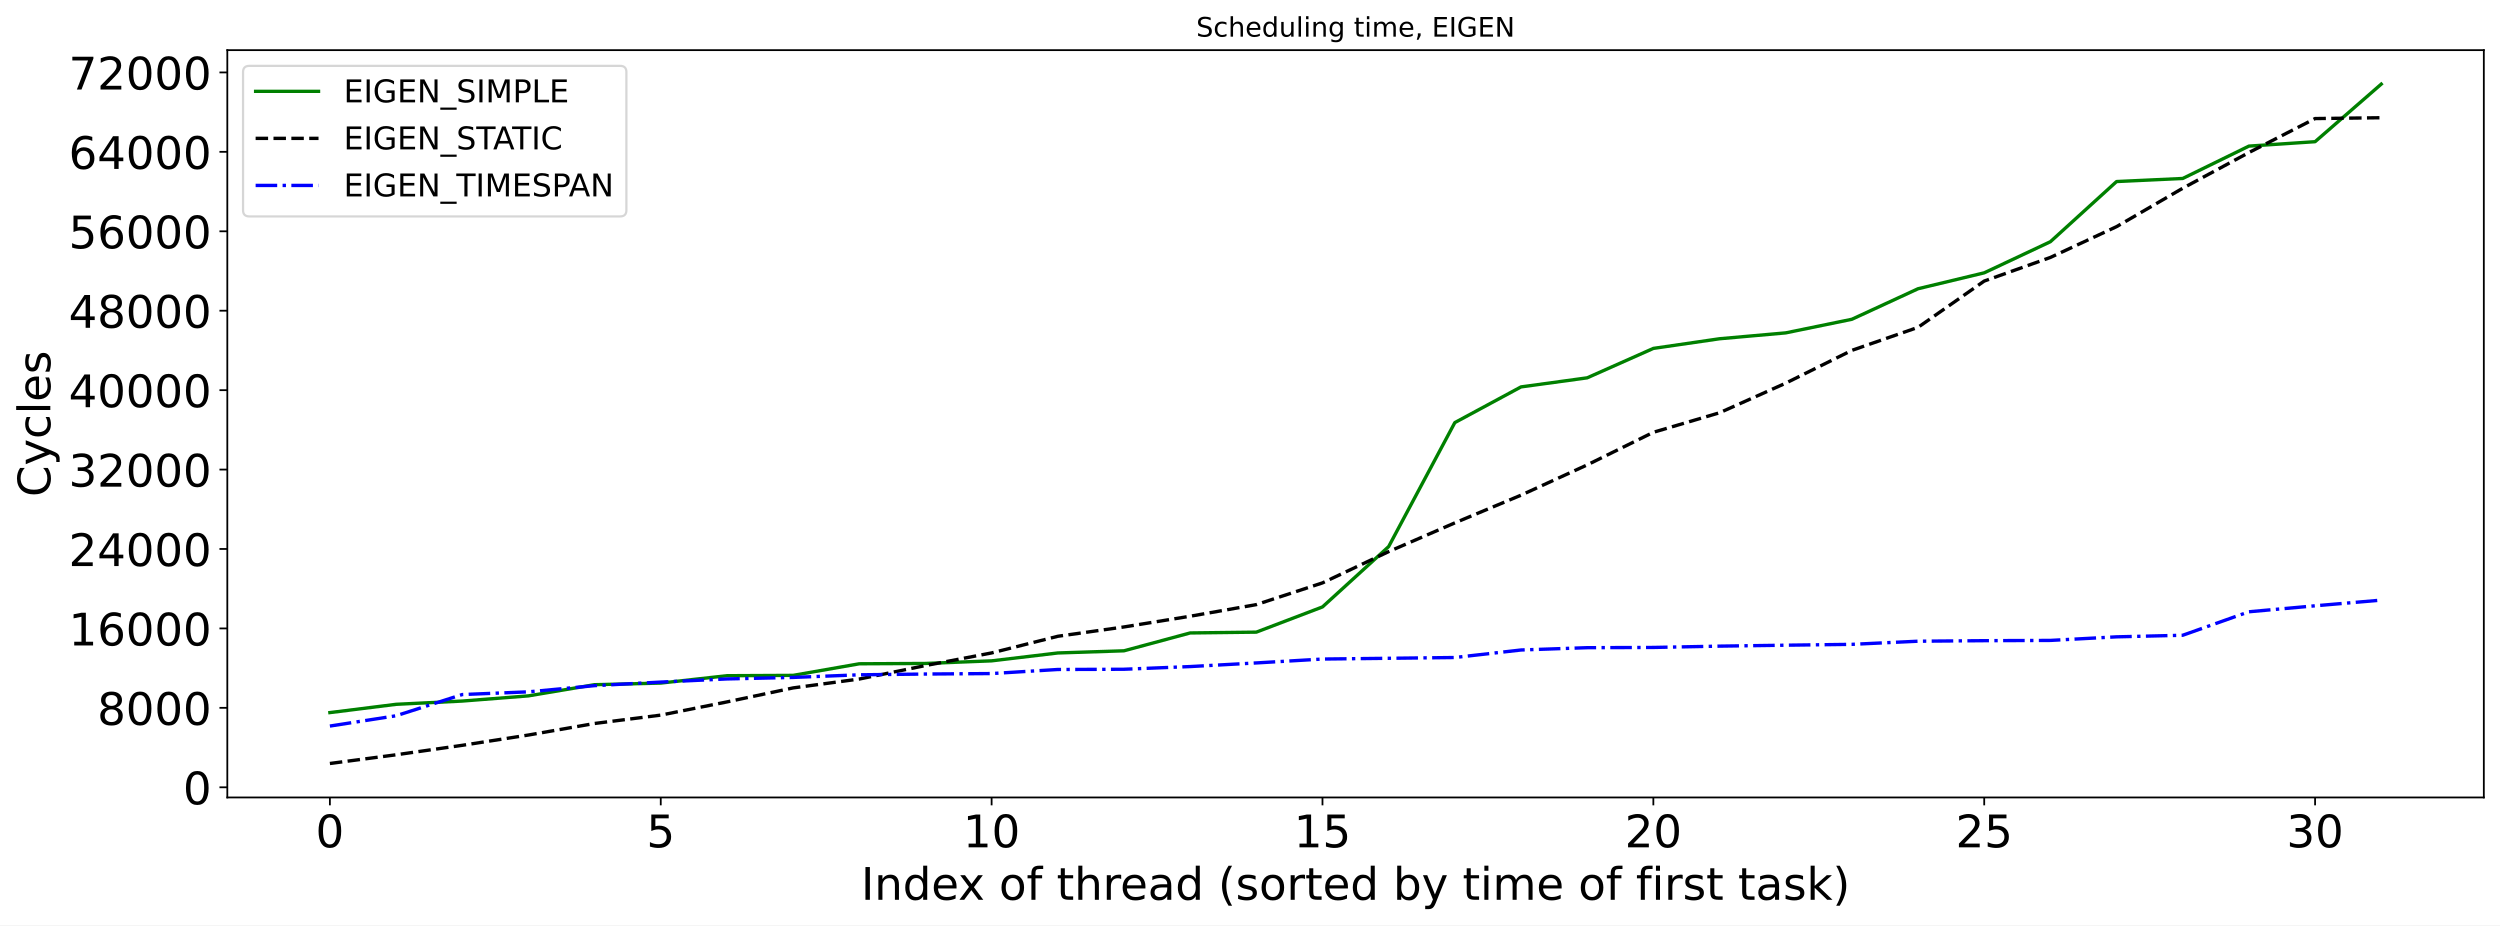
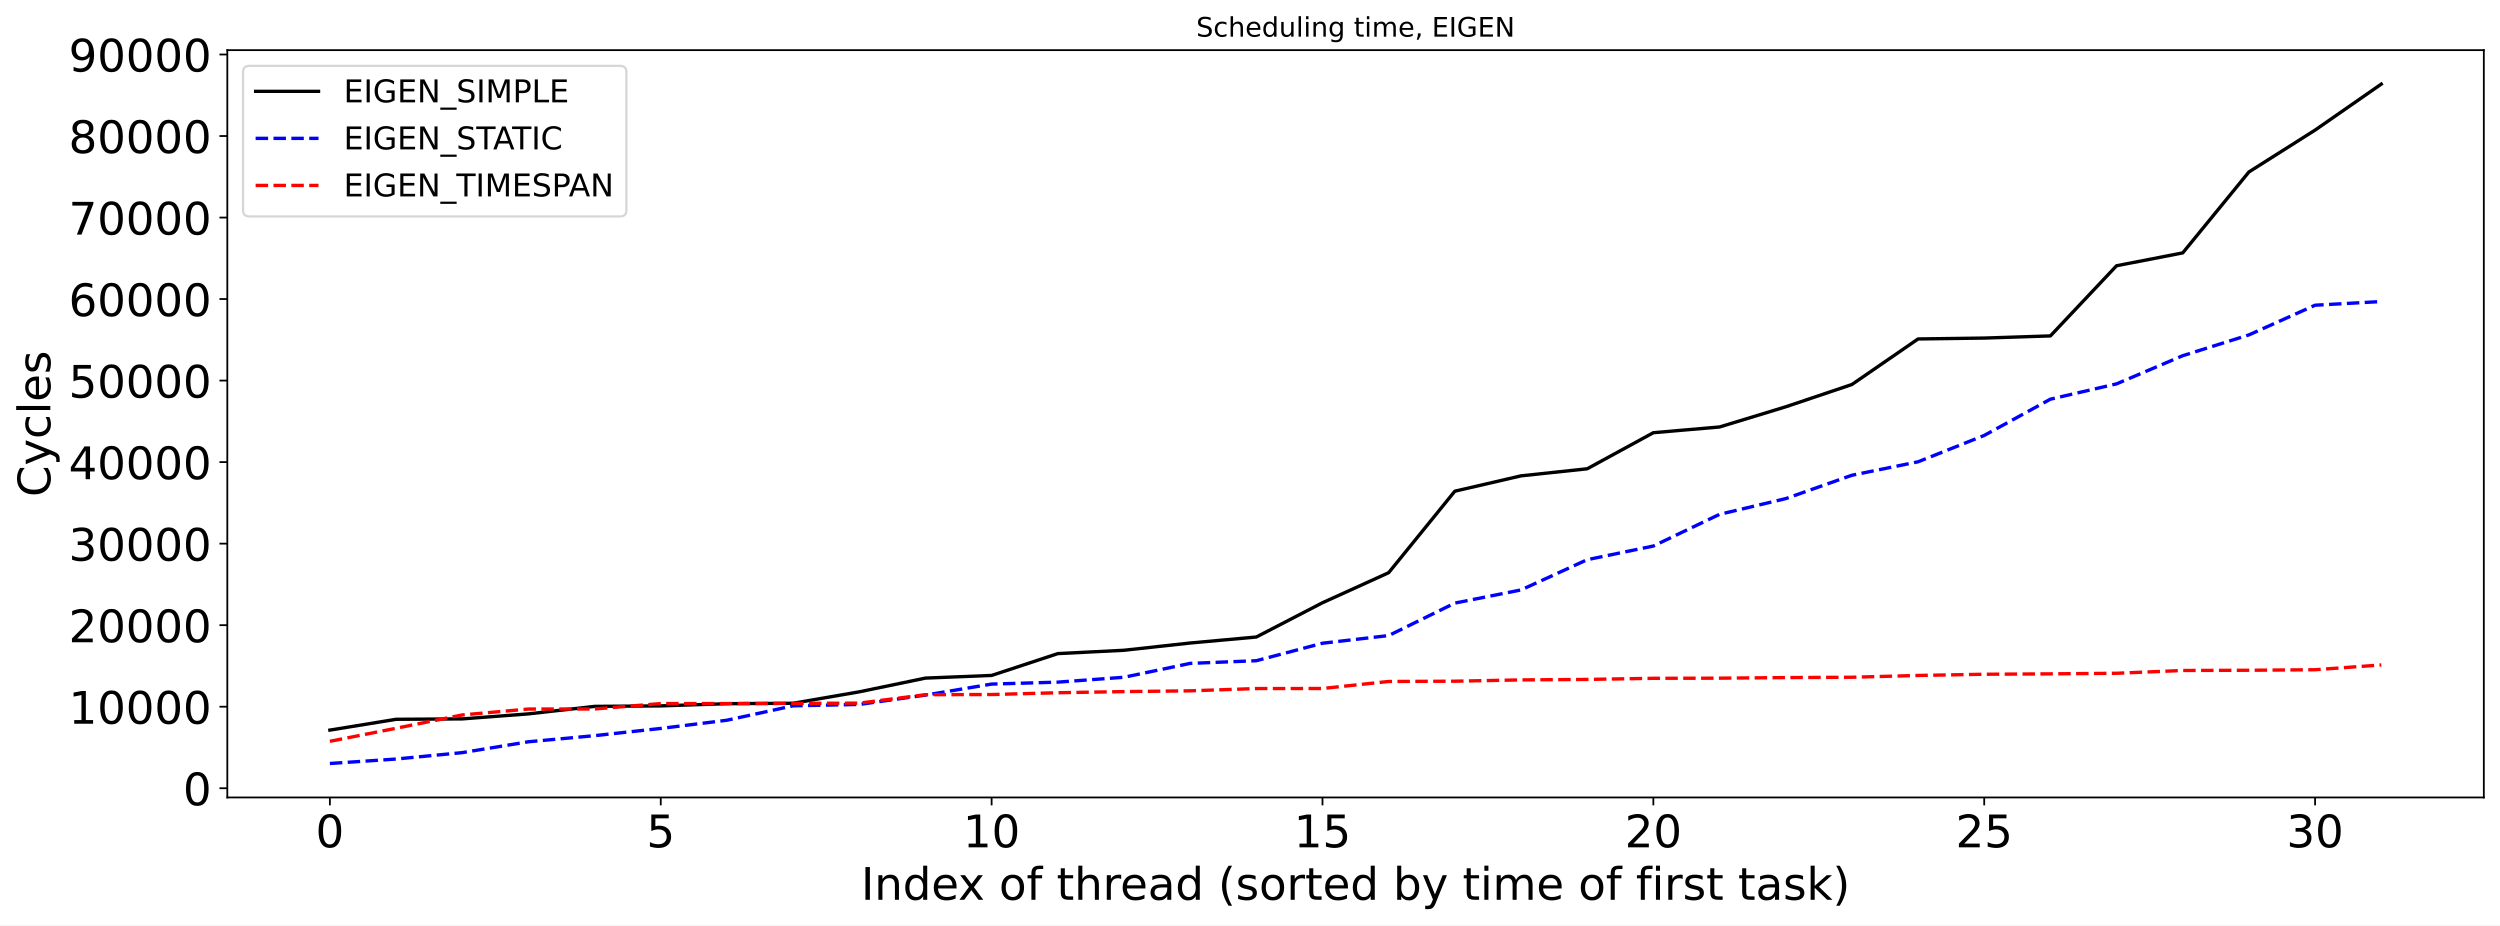
<svg xmlns="http://www.w3.org/2000/svg" xmlns:xlink="http://www.w3.org/1999/xlink" width="1112.781pt" height="411.871pt" viewBox="0 0 1112.781 411.871" version="1.1">
  <defs>
    <style type="text/css">*{stroke-linejoin: round; stroke-linecap: butt}</style>
  </defs>
  <g id="figure_1">
    <g id="patch_1">
      <path d="M 0 411.871  L 1112.781 411.871  L 1112.781 0  L 0 0  z " style="fill: #ffffff" />
    </g>
    <g id="axes_1">
      <g id="patch_2">
        <path d="M 101.181 354.958  L 1105.581 354.958  L 1105.581 22.318  L 101.181 22.318  z " style="fill: #ffffff" />
      </g>
      <g id="matplotlib.axis_1">
        <g id="xtick_1">
          <g id="line2d_1">
            <defs>
-               <path id="mb6fb922d15" d="M 0 0  L 0 3.5  " style="stroke: #000000; stroke-width: 0.8" />
+               <path id="mcc14d56f16" d="M 0 0  L 0 3.5  " style="stroke: #000000; stroke-width: 0.8" />
            </defs>
            <g>
-               <use xlink:href="#mb6fb922d15" x="146.836" y="354.958" style="stroke: #000000; stroke-width: 0.8" />
+               <use xlink:href="#mcc14d56f16" x="146.836" y="354.958" style="stroke: #000000; stroke-width: 0.8" />
            </g>
          </g>
          <g id="text_1">
            <g transform="translate(140.4733 377.155) scale(0.2 -0.2)">
              <defs>
                <path id="DejaVuSans-30" d="M 2034 4250  Q 1547 4250 1301 3770  Q 1056 3291 1056 2328  Q 1056 1369 1301 889  Q 1547 409 2034 409  Q 2525 409 2770 889  Q 3016 1369 3016 2328  Q 3016 3291 2770 3770  Q 2525 4250 2034 4250  z M 2034 4750  Q 2819 4750 3233 4129  Q 3647 3509 3647 2328  Q 3647 1150 3233 529  Q 2819 -91 2034 -91  Q 1250 -91 836 529  Q 422 1150 422 2328  Q 422 3509 836 4129  Q 1250 4750 2034 4750  z " transform="scale(0.015625)" />
              </defs>
              <use xlink:href="#DejaVuSans-30" />
            </g>
          </g>
        </g>
        <g id="xtick_2">
          <g id="line2d_2">
            <g>
-               <use xlink:href="#mb6fb922d15" x="294.109" y="354.958" style="stroke: #000000; stroke-width: 0.8" />
+               <use xlink:href="#mcc14d56f16" x="294.109" y="354.958" style="stroke: #000000; stroke-width: 0.8" />
            </g>
          </g>
          <g id="text_2">
            <g transform="translate(287.746 377.155) scale(0.2 -0.2)">
              <defs>
                <path id="DejaVuSans-35" d="M 691 4666  L 3169 4666  L 3169 4134  L 1269 4134  L 1269 2991  Q 1406 3038 1543 3061  Q 1681 3084 1819 3084  Q 2600 3084 3056 2656  Q 3513 2228 3513 1497  Q 3513 744 3044 326  Q 2575 -91 1722 -91  Q 1428 -91 1123 -41  Q 819 9 494 109  L 494 744  Q 775 591 1075 516  Q 1375 441 1709 441  Q 2250 441 2565 725  Q 2881 1009 2881 1497  Q 2881 1984 2565 2268  Q 2250 2553 1709 2553  Q 1456 2553 1204 2497  Q 953 2441 691 2322  L 691 4666  z " transform="scale(0.015625)" />
              </defs>
              <use xlink:href="#DejaVuSans-35" />
            </g>
          </g>
        </g>
        <g id="xtick_3">
          <g id="line2d_3">
            <g>
-               <use xlink:href="#mb6fb922d15" x="441.381" y="354.958" style="stroke: #000000; stroke-width: 0.8" />
+               <use xlink:href="#mcc14d56f16" x="441.381" y="354.958" style="stroke: #000000; stroke-width: 0.8" />
            </g>
          </g>
          <g id="text_3">
            <g transform="translate(428.6562 377.155) scale(0.2 -0.2)">
              <defs>
                <path id="DejaVuSans-31" d="M 794 531  L 1825 531  L 1825 4091  L 703 3866  L 703 4441  L 1819 4666  L 2450 4666  L 2450 531  L 3481 531  L 3481 0  L 794 0  L 794 531  z " transform="scale(0.015625)" />
              </defs>
              <use xlink:href="#DejaVuSans-31" />
              <use xlink:href="#DejaVuSans-30" x="63.623" />
            </g>
          </g>
        </g>
        <g id="xtick_4">
          <g id="line2d_4">
            <g>
-               <use xlink:href="#mb6fb922d15" x="588.654" y="354.958" style="stroke: #000000; stroke-width: 0.8" />
+               <use xlink:href="#mcc14d56f16" x="588.654" y="354.958" style="stroke: #000000; stroke-width: 0.8" />
            </g>
          </g>
          <g id="text_4">
            <g transform="translate(575.929 377.155) scale(0.2 -0.2)">
              <use xlink:href="#DejaVuSans-31" />
              <use xlink:href="#DejaVuSans-35" x="63.623" />
            </g>
          </g>
        </g>
        <g id="xtick_5">
          <g id="line2d_5">
            <g>
-               <use xlink:href="#mb6fb922d15" x="735.927" y="354.958" style="stroke: #000000; stroke-width: 0.8" />
+               <use xlink:href="#mcc14d56f16" x="735.927" y="354.958" style="stroke: #000000; stroke-width: 0.8" />
            </g>
          </g>
          <g id="text_5">
            <g transform="translate(723.2017 377.155) scale(0.2 -0.2)">
              <defs>
                <path id="DejaVuSans-32" d="M 1228 531  L 3431 531  L 3431 0  L 469 0  L 469 531  Q 828 903 1448 1529  Q 2069 2156 2228 2338  Q 2531 2678 2651 2914  Q 2772 3150 2772 3378  Q 2772 3750 2511 3984  Q 2250 4219 1831 4219  Q 1534 4219 1204 4116  Q 875 4013 500 3803  L 500 4441  Q 881 4594 1212 4672  Q 1544 4750 1819 4750  Q 2544 4750 2975 4387  Q 3406 4025 3406 3419  Q 3406 3131 3298 2873  Q 3191 2616 2906 2266  Q 2828 2175 2409 1742  Q 1991 1309 1228 531  z " transform="scale(0.015625)" />
              </defs>
              <use xlink:href="#DejaVuSans-32" />
              <use xlink:href="#DejaVuSans-30" x="63.623" />
            </g>
          </g>
        </g>
        <g id="xtick_6">
          <g id="line2d_6">
            <g>
-               <use xlink:href="#mb6fb922d15" x="883.199" y="354.958" style="stroke: #000000; stroke-width: 0.8" />
+               <use xlink:href="#mcc14d56f16" x="883.199" y="354.958" style="stroke: #000000; stroke-width: 0.8" />
            </g>
          </g>
          <g id="text_6">
            <g transform="translate(870.4744 377.155) scale(0.2 -0.2)">
              <use xlink:href="#DejaVuSans-32" />
              <use xlink:href="#DejaVuSans-35" x="63.623" />
            </g>
          </g>
        </g>
        <g id="xtick_7">
          <g id="line2d_7">
            <g>
-               <use xlink:href="#mb6fb922d15" x="1030.472" y="354.958" style="stroke: #000000; stroke-width: 0.8" />
+               <use xlink:href="#mcc14d56f16" x="1030.472" y="354.958" style="stroke: #000000; stroke-width: 0.8" />
            </g>
          </g>
          <g id="text_7">
            <g transform="translate(1017.747 377.155) scale(0.2 -0.2)">
              <defs>
                <path id="DejaVuSans-33" d="M 2597 2516  Q 3050 2419 3304 2112  Q 3559 1806 3559 1356  Q 3559 666 3084 287  Q 2609 -91 1734 -91  Q 1441 -91 1130 -33  Q 819 25 488 141  L 488 750  Q 750 597 1062 519  Q 1375 441 1716 441  Q 2309 441 2620 675  Q 2931 909 2931 1356  Q 2931 1769 2642 2001  Q 2353 2234 1838 2234  L 1294 2234  L 1294 2753  L 1863 2753  Q 2328 2753 2575 2939  Q 2822 3125 2822 3475  Q 2822 3834 2567 4026  Q 2313 4219 1838 4219  Q 1578 4219 1281 4162  Q 984 4106 628 3988  L 628 4550  Q 988 4650 1302 4700  Q 1616 4750 1894 4750  Q 2613 4750 3031 4423  Q 3450 4097 3450 3541  Q 3450 3153 3228 2886  Q 3006 2619 2597 2516  z " transform="scale(0.015625)" />
              </defs>
              <use xlink:href="#DejaVuSans-33" />
              <use xlink:href="#DejaVuSans-30" x="63.623" />
            </g>
          </g>
        </g>
        <g id="text_8">
          <g transform="translate(383.2609 400.5113) scale(0.2 -0.2)">
            <defs>
              <path id="DejaVuSans-49" d="M 628 4666  L 1259 4666  L 1259 0  L 628 0  L 628 4666  z " transform="scale(0.015625)" />
              <path id="DejaVuSans-6e" d="M 3513 2113  L 3513 0  L 2938 0  L 2938 2094  Q 2938 2591 2744 2837  Q 2550 3084 2163 3084  Q 1697 3084 1428 2787  Q 1159 2491 1159 1978  L 1159 0  L 581 0  L 581 3500  L 1159 3500  L 1159 2956  Q 1366 3272 1645 3428  Q 1925 3584 2291 3584  Q 2894 3584 3203 3211  Q 3513 2838 3513 2113  z " transform="scale(0.015625)" />
              <path id="DejaVuSans-64" d="M 2906 2969  L 2906 4863  L 3481 4863  L 3481 0  L 2906 0  L 2906 525  Q 2725 213 2448 61  Q 2172 -91 1784 -91  Q 1150 -91 751 415  Q 353 922 353 1747  Q 353 2572 751 3078  Q 1150 3584 1784 3584  Q 2172 3584 2448 3432  Q 2725 3281 2906 2969  z M 947 1747  Q 947 1113 1208 752  Q 1469 391 1925 391  Q 2381 391 2643 752  Q 2906 1113 2906 1747  Q 2906 2381 2643 2742  Q 2381 3103 1925 3103  Q 1469 3103 1208 2742  Q 947 2381 947 1747  z " transform="scale(0.015625)" />
              <path id="DejaVuSans-65" d="M 3597 1894  L 3597 1613  L 953 1613  Q 991 1019 1311 708  Q 1631 397 2203 397  Q 2534 397 2845 478  Q 3156 559 3463 722  L 3463 178  Q 3153 47 2828 -22  Q 2503 -91 2169 -91  Q 1331 -91 842 396  Q 353 884 353 1716  Q 353 2575 817 3079  Q 1281 3584 2069 3584  Q 2775 3584 3186 3129  Q 3597 2675 3597 1894  z M 3022 2063  Q 3016 2534 2758 2815  Q 2500 3097 2075 3097  Q 1594 3097 1305 2825  Q 1016 2553 972 2059  L 3022 2063  z " transform="scale(0.015625)" />
              <path id="DejaVuSans-78" d="M 3513 3500  L 2247 1797  L 3578 0  L 2900 0  L 1881 1375  L 863 0  L 184 0  L 1544 1831  L 300 3500  L 978 3500  L 1906 2253  L 2834 3500  L 3513 3500  z " transform="scale(0.015625)" />
              <path id="DejaVuSans-20" transform="scale(0.015625)" />
              <path id="DejaVuSans-6f" d="M 1959 3097  Q 1497 3097 1228 2736  Q 959 2375 959 1747  Q 959 1119 1226 758  Q 1494 397 1959 397  Q 2419 397 2687 759  Q 2956 1122 2956 1747  Q 2956 2369 2687 2733  Q 2419 3097 1959 3097  z M 1959 3584  Q 2709 3584 3137 3096  Q 3566 2609 3566 1747  Q 3566 888 3137 398  Q 2709 -91 1959 -91  Q 1206 -91 779 398  Q 353 888 353 1747  Q 353 2609 779 3096  Q 1206 3584 1959 3584  z " transform="scale(0.015625)" />
              <path id="DejaVuSans-66" d="M 2375 4863  L 2375 4384  L 1825 4384  Q 1516 4384 1395 4259  Q 1275 4134 1275 3809  L 1275 3500  L 2222 3500  L 2222 3053  L 1275 3053  L 1275 0  L 697 0  L 697 3053  L 147 3053  L 147 3500  L 697 3500  L 697 3744  Q 697 4328 969 4595  Q 1241 4863 1831 4863  L 2375 4863  z " transform="scale(0.015625)" />
              <path id="DejaVuSans-74" d="M 1172 4494  L 1172 3500  L 2356 3500  L 2356 3053  L 1172 3053  L 1172 1153  Q 1172 725 1289 603  Q 1406 481 1766 481  L 2356 481  L 2356 0  L 1766 0  Q 1100 0 847 248  Q 594 497 594 1153  L 594 3053  L 172 3053  L 172 3500  L 594 3500  L 594 4494  L 1172 4494  z " transform="scale(0.015625)" />
              <path id="DejaVuSans-68" d="M 3513 2113  L 3513 0  L 2938 0  L 2938 2094  Q 2938 2591 2744 2837  Q 2550 3084 2163 3084  Q 1697 3084 1428 2787  Q 1159 2491 1159 1978  L 1159 0  L 581 0  L 581 4863  L 1159 4863  L 1159 2956  Q 1366 3272 1645 3428  Q 1925 3584 2291 3584  Q 2894 3584 3203 3211  Q 3513 2838 3513 2113  z " transform="scale(0.015625)" />
              <path id="DejaVuSans-72" d="M 2631 2963  Q 2534 3019 2420 3045  Q 2306 3072 2169 3072  Q 1681 3072 1420 2755  Q 1159 2438 1159 1844  L 1159 0  L 581 0  L 581 3500  L 1159 3500  L 1159 2956  Q 1341 3275 1631 3429  Q 1922 3584 2338 3584  Q 2397 3584 2469 3576  Q 2541 3569 2628 3553  L 2631 2963  z " transform="scale(0.015625)" />
              <path id="DejaVuSans-61" d="M 2194 1759  Q 1497 1759 1228 1600  Q 959 1441 959 1056  Q 959 750 1161 570  Q 1363 391 1709 391  Q 2188 391 2477 730  Q 2766 1069 2766 1631  L 2766 1759  L 2194 1759  z M 3341 1997  L 3341 0  L 2766 0  L 2766 531  Q 2569 213 2275 61  Q 1981 -91 1556 -91  Q 1019 -91 701 211  Q 384 513 384 1019  Q 384 1609 779 1909  Q 1175 2209 1959 2209  L 2766 2209  L 2766 2266  Q 2766 2663 2505 2880  Q 2244 3097 1772 3097  Q 1472 3097 1187 3025  Q 903 2953 641 2809  L 641 3341  Q 956 3463 1253 3523  Q 1550 3584 1831 3584  Q 2591 3584 2966 3190  Q 3341 2797 3341 1997  z " transform="scale(0.015625)" />
              <path id="DejaVuSans-28" d="M 1984 4856  Q 1566 4138 1362 3434  Q 1159 2731 1159 2009  Q 1159 1288 1364 580  Q 1569 -128 1984 -844  L 1484 -844  Q 1016 -109 783 600  Q 550 1309 550 2009  Q 550 2706 781 3412  Q 1013 4119 1484 4856  L 1984 4856  z " transform="scale(0.015625)" />
              <path id="DejaVuSans-73" d="M 2834 3397  L 2834 2853  Q 2591 2978 2328 3040  Q 2066 3103 1784 3103  Q 1356 3103 1142 2972  Q 928 2841 928 2578  Q 928 2378 1081 2264  Q 1234 2150 1697 2047  L 1894 2003  Q 2506 1872 2764 1633  Q 3022 1394 3022 966  Q 3022 478 2636 193  Q 2250 -91 1575 -91  Q 1294 -91 989 -36  Q 684 19 347 128  L 347 722  Q 666 556 975 473  Q 1284 391 1588 391  Q 1994 391 2212 530  Q 2431 669 2431 922  Q 2431 1156 2273 1281  Q 2116 1406 1581 1522  L 1381 1569  Q 847 1681 609 1914  Q 372 2147 372 2553  Q 372 3047 722 3315  Q 1072 3584 1716 3584  Q 2034 3584 2315 3537  Q 2597 3491 2834 3397  z " transform="scale(0.015625)" />
              <path id="DejaVuSans-62" d="M 3116 1747  Q 3116 2381 2855 2742  Q 2594 3103 2138 3103  Q 1681 3103 1420 2742  Q 1159 2381 1159 1747  Q 1159 1113 1420 752  Q 1681 391 2138 391  Q 2594 391 2855 752  Q 3116 1113 3116 1747  z M 1159 2969  Q 1341 3281 1617 3432  Q 1894 3584 2278 3584  Q 2916 3584 3314 3078  Q 3713 2572 3713 1747  Q 3713 922 3314 415  Q 2916 -91 2278 -91  Q 1894 -91 1617 61  Q 1341 213 1159 525  L 1159 0  L 581 0  L 581 4863  L 1159 4863  L 1159 2969  z " transform="scale(0.015625)" />
              <path id="DejaVuSans-79" d="M 2059 -325  Q 1816 -950 1584 -1140  Q 1353 -1331 966 -1331  L 506 -1331  L 506 -850  L 844 -850  Q 1081 -850 1212 -737  Q 1344 -625 1503 -206  L 1606 56  L 191 3500  L 800 3500  L 1894 763  L 2988 3500  L 3597 3500  L 2059 -325  z " transform="scale(0.015625)" />
              <path id="DejaVuSans-69" d="M 603 3500  L 1178 3500  L 1178 0  L 603 0  L 603 3500  z M 603 4863  L 1178 4863  L 1178 4134  L 603 4134  L 603 4863  z " transform="scale(0.015625)" />
              <path id="DejaVuSans-6d" d="M 3328 2828  Q 3544 3216 3844 3400  Q 4144 3584 4550 3584  Q 5097 3584 5394 3201  Q 5691 2819 5691 2113  L 5691 0  L 5113 0  L 5113 2094  Q 5113 2597 4934 2840  Q 4756 3084 4391 3084  Q 3944 3084 3684 2787  Q 3425 2491 3425 1978  L 3425 0  L 2847 0  L 2847 2094  Q 2847 2600 2669 2842  Q 2491 3084 2119 3084  Q 1678 3084 1418 2786  Q 1159 2488 1159 1978  L 1159 0  L 581 0  L 581 3500  L 1159 3500  L 1159 2956  Q 1356 3278 1631 3431  Q 1906 3584 2284 3584  Q 2666 3584 2933 3390  Q 3200 3197 3328 2828  z " transform="scale(0.015625)" />
              <path id="DejaVuSans-6b" d="M 581 4863  L 1159 4863  L 1159 1991  L 2875 3500  L 3609 3500  L 1753 1863  L 3688 0  L 2938 0  L 1159 1709  L 1159 0  L 581 0  L 581 4863  z " transform="scale(0.015625)" />
              <path id="DejaVuSans-29" d="M 513 4856  L 1013 4856  Q 1481 4119 1714 3412  Q 1947 2706 1947 2009  Q 1947 1309 1714 600  Q 1481 -109 1013 -844  L 513 -844  Q 928 -128 1133 580  Q 1338 1288 1338 2009  Q 1338 2731 1133 3434  Q 928 4138 513 4856  z " transform="scale(0.015625)" />
            </defs>
            <use xlink:href="#DejaVuSans-49" />
            <use xlink:href="#DejaVuSans-6e" x="29.492" />
            <use xlink:href="#DejaVuSans-64" x="92.871" />
            <use xlink:href="#DejaVuSans-65" x="156.348" />
            <use xlink:href="#DejaVuSans-78" x="216.121" />
            <use xlink:href="#DejaVuSans-20" x="275.301" />
            <use xlink:href="#DejaVuSans-6f" x="307.088" />
            <use xlink:href="#DejaVuSans-66" x="368.27" />
            <use xlink:href="#DejaVuSans-20" x="403.475" />
            <use xlink:href="#DejaVuSans-74" x="435.262" />
            <use xlink:href="#DejaVuSans-68" x="474.471" />
            <use xlink:href="#DejaVuSans-72" x="537.85" />
            <use xlink:href="#DejaVuSans-65" x="576.713" />
            <use xlink:href="#DejaVuSans-61" x="638.236" />
            <use xlink:href="#DejaVuSans-64" x="699.516" />
            <use xlink:href="#DejaVuSans-20" x="762.992" />
            <use xlink:href="#DejaVuSans-28" x="794.779" />
            <use xlink:href="#DejaVuSans-73" x="833.793" />
            <use xlink:href="#DejaVuSans-6f" x="885.893" />
            <use xlink:href="#DejaVuSans-72" x="947.074" />
            <use xlink:href="#DejaVuSans-74" x="988.188" />
            <use xlink:href="#DejaVuSans-65" x="1027.396" />
            <use xlink:href="#DejaVuSans-64" x="1088.92" />
            <use xlink:href="#DejaVuSans-20" x="1152.396" />
            <use xlink:href="#DejaVuSans-62" x="1184.184" />
            <use xlink:href="#DejaVuSans-79" x="1247.66" />
            <use xlink:href="#DejaVuSans-20" x="1306.84" />
            <use xlink:href="#DejaVuSans-74" x="1338.627" />
            <use xlink:href="#DejaVuSans-69" x="1377.836" />
            <use xlink:href="#DejaVuSans-6d" x="1405.619" />
            <use xlink:href="#DejaVuSans-65" x="1503.031" />
            <use xlink:href="#DejaVuSans-20" x="1564.555" />
            <use xlink:href="#DejaVuSans-6f" x="1596.342" />
            <use xlink:href="#DejaVuSans-66" x="1657.523" />
            <use xlink:href="#DejaVuSans-20" x="1692.729" />
            <use xlink:href="#DejaVuSans-66" x="1724.516" />
            <use xlink:href="#DejaVuSans-69" x="1759.721" />
            <use xlink:href="#DejaVuSans-72" x="1787.504" />
            <use xlink:href="#DejaVuSans-73" x="1828.617" />
            <use xlink:href="#DejaVuSans-74" x="1880.717" />
            <use xlink:href="#DejaVuSans-20" x="1919.926" />
            <use xlink:href="#DejaVuSans-74" x="1951.713" />
            <use xlink:href="#DejaVuSans-61" x="1990.922" />
            <use xlink:href="#DejaVuSans-73" x="2052.201" />
            <use xlink:href="#DejaVuSans-6b" x="2104.301" />
            <use xlink:href="#DejaVuSans-29" x="2162.211" />
          </g>
        </g>
      </g>
      <g id="matplotlib.axis_2">
        <g id="ytick_1">
          <g id="line2d_8">
            <defs>
-               <path id="maa7eba8f05" d="M 0 0  L -3.5 0  " style="stroke: #000000; stroke-width: 0.8" />
+               <path id="mde170740ee" d="M 0 0  L -3.5 0  " style="stroke: #000000; stroke-width: 0.8" />
            </defs>
            <g>
-               <use xlink:href="#maa7eba8f05" x="101.181" y="350.427" style="stroke: #000000; stroke-width: 0.8" />
+               <use xlink:href="#mde170740ee" x="101.181" y="350.848" style="stroke: #000000; stroke-width: 0.8" />
            </g>
          </g>
          <g id="text_9">
-             <g transform="translate(81.45625 358.0251) scale(0.2 -0.2)">
+             <g transform="translate(81.45625 358.4465) scale(0.2 -0.2)">
              <use xlink:href="#DejaVuSans-30" />
            </g>
          </g>
        </g>
        <g id="ytick_2">
          <g id="line2d_9">
            <g>
-               <use xlink:href="#maa7eba8f05" x="101.181" y="315.073" style="stroke: #000000; stroke-width: 0.8" />
+               <use xlink:href="#mde170740ee" x="101.181" y="314.56" style="stroke: #000000; stroke-width: 0.8" />
            </g>
          </g>
          <g id="text_10">
-             <g transform="translate(43.28125 322.6711) scale(0.2 -0.2)">
-               <defs>
-                 <path id="DejaVuSans-38" d="M 2034 2216  Q 1584 2216 1326 1975  Q 1069 1734 1069 1313  Q 1069 891 1326 650  Q 1584 409 2034 409  Q 2484 409 2743 651  Q 3003 894 3003 1313  Q 3003 1734 2745 1975  Q 2488 2216 2034 2216  z M 1403 2484  Q 997 2584 770 2862  Q 544 3141 544 3541  Q 544 4100 942 4425  Q 1341 4750 2034 4750  Q 2731 4750 3128 4425  Q 3525 4100 3525 3541  Q 3525 3141 3298 2862  Q 3072 2584 2669 2484  Q 3125 2378 3379 2068  Q 3634 1759 3634 1313  Q 3634 634 3220 271  Q 2806 -91 2034 -91  Q 1263 -91 848 271  Q 434 634 434 1313  Q 434 1759 690 2068  Q 947 2378 1403 2484  z M 1172 3481  Q 1172 3119 1398 2916  Q 1625 2713 2034 2713  Q 2441 2713 2670 2916  Q 2900 3119 2900 3481  Q 2900 3844 2670 4047  Q 2441 4250 2034 4250  Q 1625 4250 1398 4047  Q 1172 3844 1172 3481  z " transform="scale(0.015625)" />
-               </defs>
-               <use xlink:href="#DejaVuSans-38" />
-               <use xlink:href="#DejaVuSans-30" x="63.623" />
-               <use xlink:href="#DejaVuSans-30" x="127.246" />
-               <use xlink:href="#DejaVuSans-30" x="190.869" />
+             <g transform="translate(30.55625 322.1579) scale(0.2 -0.2)">
+               <use xlink:href="#DejaVuSans-31" />
+               <use xlink:href="#DejaVuSans-30" x="63.623" />
+               <use xlink:href="#DejaVuSans-30" x="127.246" />
+               <use xlink:href="#DejaVuSans-30" x="190.869" />
+               <use xlink:href="#DejaVuSans-30" x="254.492" />
            </g>
          </g>
        </g>
        <g id="ytick_3">
          <g id="line2d_10">
            <g>
-               <use xlink:href="#maa7eba8f05" x="101.181" y="279.719" style="stroke: #000000; stroke-width: 0.8" />
+               <use xlink:href="#mde170740ee" x="101.181" y="278.271" style="stroke: #000000; stroke-width: 0.8" />
            </g>
          </g>
          <g id="text_11">
-             <g transform="translate(30.55625 287.3172) scale(0.2 -0.2)">
-               <defs>
-                 <path id="DejaVuSans-36" d="M 2113 2584  Q 1688 2584 1439 2293  Q 1191 2003 1191 1497  Q 1191 994 1439 701  Q 1688 409 2113 409  Q 2538 409 2786 701  Q 3034 994 3034 1497  Q 3034 2003 2786 2293  Q 2538 2584 2113 2584  z M 3366 4563  L 3366 3988  Q 3128 4100 2886 4159  Q 2644 4219 2406 4219  Q 1781 4219 1451 3797  Q 1122 3375 1075 2522  Q 1259 2794 1537 2939  Q 1816 3084 2150 3084  Q 2853 3084 3261 2657  Q 3669 2231 3669 1497  Q 3669 778 3244 343  Q 2819 -91 2113 -91  Q 1303 -91 875 529  Q 447 1150 447 2328  Q 447 3434 972 4092  Q 1497 4750 2381 4750  Q 2619 4750 2861 4703  Q 3103 4656 3366 4563  z " transform="scale(0.015625)" />
-               </defs>
-               <use xlink:href="#DejaVuSans-31" />
-               <use xlink:href="#DejaVuSans-36" x="63.623" />
+             <g transform="translate(30.55625 285.8694) scale(0.2 -0.2)">
+               <use xlink:href="#DejaVuSans-32" />
+               <use xlink:href="#DejaVuSans-30" x="63.623" />
              <use xlink:href="#DejaVuSans-30" x="127.246" />
              <use xlink:href="#DejaVuSans-30" x="190.869" />
              <use xlink:href="#DejaVuSans-30" x="254.492" />
            </g>
          </g>
        </g>
        <g id="ytick_4">
          <g id="line2d_11">
            <g>
-               <use xlink:href="#maa7eba8f05" x="101.181" y="244.365" style="stroke: #000000; stroke-width: 0.8" />
+               <use xlink:href="#mde170740ee" x="101.181" y="241.982" style="stroke: #000000; stroke-width: 0.8" />
            </g>
          </g>
          <g id="text_12">
-             <g transform="translate(30.55625 251.9632) scale(0.2 -0.2)">
-               <defs>
-                 <path id="DejaVuSans-34" d="M 2419 4116  L 825 1625  L 2419 1625  L 2419 4116  z M 2253 4666  L 3047 4666  L 3047 1625  L 3713 1625  L 3713 1100  L 3047 1100  L 3047 0  L 2419 0  L 2419 1100  L 313 1100  L 313 1709  L 2253 4666  z " transform="scale(0.015625)" />
-               </defs>
-               <use xlink:href="#DejaVuSans-32" />
-               <use xlink:href="#DejaVuSans-34" x="63.623" />
+             <g transform="translate(30.55625 249.5808) scale(0.2 -0.2)">
+               <use xlink:href="#DejaVuSans-33" />
+               <use xlink:href="#DejaVuSans-30" x="63.623" />
              <use xlink:href="#DejaVuSans-30" x="127.246" />
              <use xlink:href="#DejaVuSans-30" x="190.869" />
              <use xlink:href="#DejaVuSans-30" x="254.492" />
            </g>
          </g>
        </g>
        <g id="ytick_5">
          <g id="line2d_12">
            <g>
-               <use xlink:href="#maa7eba8f05" x="101.181" y="209.011" style="stroke: #000000; stroke-width: 0.8" />
+               <use xlink:href="#mde170740ee" x="101.181" y="205.694" style="stroke: #000000; stroke-width: 0.8" />
            </g>
          </g>
          <g id="text_13">
-             <g transform="translate(30.55625 216.6093) scale(0.2 -0.2)">
-               <use xlink:href="#DejaVuSans-33" />
-               <use xlink:href="#DejaVuSans-32" x="63.623" />
+             <g transform="translate(30.55625 213.2922) scale(0.2 -0.2)">
+               <defs>
+                 <path id="DejaVuSans-34" d="M 2419 4116  L 825 1625  L 2419 1625  L 2419 4116  z M 2253 4666  L 3047 4666  L 3047 1625  L 3713 1625  L 3713 1100  L 3047 1100  L 3047 0  L 2419 0  L 2419 1100  L 313 1100  L 313 1709  L 2253 4666  z " transform="scale(0.015625)" />
+               </defs>
+               <use xlink:href="#DejaVuSans-34" />
+               <use xlink:href="#DejaVuSans-30" x="63.623" />
              <use xlink:href="#DejaVuSans-30" x="127.246" />
              <use xlink:href="#DejaVuSans-30" x="190.869" />
              <use xlink:href="#DejaVuSans-30" x="254.492" />
            </g>
          </g>
        </g>
        <g id="ytick_6">
          <g id="line2d_13">
            <g>
-               <use xlink:href="#maa7eba8f05" x="101.181" y="173.657" style="stroke: #000000; stroke-width: 0.8" />
+               <use xlink:href="#mde170740ee" x="101.181" y="169.405" style="stroke: #000000; stroke-width: 0.8" />
            </g>
          </g>
          <g id="text_14">
-             <g transform="translate(30.55625 181.2553) scale(0.2 -0.2)">
-               <use xlink:href="#DejaVuSans-34" />
+             <g transform="translate(30.55625 177.0036) scale(0.2 -0.2)">
+               <use xlink:href="#DejaVuSans-35" />
              <use xlink:href="#DejaVuSans-30" x="63.623" />
              <use xlink:href="#DejaVuSans-30" x="127.246" />
              <use xlink:href="#DejaVuSans-30" x="190.869" />
              <use xlink:href="#DejaVuSans-30" x="254.492" />
            </g>
          </g>
        </g>
        <g id="ytick_7">
          <g id="line2d_14">
            <g>
-               <use xlink:href="#maa7eba8f05" x="101.181" y="138.303" style="stroke: #000000; stroke-width: 0.8" />
+               <use xlink:href="#mde170740ee" x="101.181" y="133.117" style="stroke: #000000; stroke-width: 0.8" />
            </g>
          </g>
          <g id="text_15">
-             <g transform="translate(30.55625 145.9014) scale(0.2 -0.2)">
-               <use xlink:href="#DejaVuSans-34" />
-               <use xlink:href="#DejaVuSans-38" x="63.623" />
+             <g transform="translate(30.55625 140.715) scale(0.2 -0.2)">
+               <defs>
+                 <path id="DejaVuSans-36" d="M 2113 2584  Q 1688 2584 1439 2293  Q 1191 2003 1191 1497  Q 1191 994 1439 701  Q 1688 409 2113 409  Q 2538 409 2786 701  Q 3034 994 3034 1497  Q 3034 2003 2786 2293  Q 2538 2584 2113 2584  z M 3366 4563  L 3366 3988  Q 3128 4100 2886 4159  Q 2644 4219 2406 4219  Q 1781 4219 1451 3797  Q 1122 3375 1075 2522  Q 1259 2794 1537 2939  Q 1816 3084 2150 3084  Q 2853 3084 3261 2657  Q 3669 2231 3669 1497  Q 3669 778 3244 343  Q 2819 -91 2113 -91  Q 1303 -91 875 529  Q 447 1150 447 2328  Q 447 3434 972 4092  Q 1497 4750 2381 4750  Q 2619 4750 2861 4703  Q 3103 4656 3366 4563  z " transform="scale(0.015625)" />
+               </defs>
+               <use xlink:href="#DejaVuSans-36" />
+               <use xlink:href="#DejaVuSans-30" x="63.623" />
              <use xlink:href="#DejaVuSans-30" x="127.246" />
              <use xlink:href="#DejaVuSans-30" x="190.869" />
              <use xlink:href="#DejaVuSans-30" x="254.492" />
            </g>
          </g>
        </g>
        <g id="ytick_8">
          <g id="line2d_15">
            <g>
-               <use xlink:href="#maa7eba8f05" x="101.181" y="102.949" style="stroke: #000000; stroke-width: 0.8" />
+               <use xlink:href="#mde170740ee" x="101.181" y="96.828" style="stroke: #000000; stroke-width: 0.8" />
            </g>
          </g>
          <g id="text_16">
-             <g transform="translate(30.55625 110.5474) scale(0.2 -0.2)">
-               <use xlink:href="#DejaVuSans-35" />
-               <use xlink:href="#DejaVuSans-36" x="63.623" />
+             <g transform="translate(30.55625 104.4265) scale(0.2 -0.2)">
+               <defs>
+                 <path id="DejaVuSans-37" d="M 525 4666  L 3525 4666  L 3525 4397  L 1831 0  L 1172 0  L 2766 4134  L 525 4134  L 525 4666  z " transform="scale(0.015625)" />
+               </defs>
+               <use xlink:href="#DejaVuSans-37" />
+               <use xlink:href="#DejaVuSans-30" x="63.623" />
              <use xlink:href="#DejaVuSans-30" x="127.246" />
              <use xlink:href="#DejaVuSans-30" x="190.869" />
              <use xlink:href="#DejaVuSans-30" x="254.492" />
            </g>
          </g>
        </g>
        <g id="ytick_9">
          <g id="line2d_16">
            <g>
-               <use xlink:href="#maa7eba8f05" x="101.181" y="67.595" style="stroke: #000000; stroke-width: 0.8" />
+               <use xlink:href="#mde170740ee" x="101.181" y="60.539" style="stroke: #000000; stroke-width: 0.8" />
            </g>
          </g>
          <g id="text_17">
-             <g transform="translate(30.55625 75.19348) scale(0.2 -0.2)">
-               <use xlink:href="#DejaVuSans-36" />
-               <use xlink:href="#DejaVuSans-34" x="63.623" />
+             <g transform="translate(30.55625 68.13787) scale(0.2 -0.2)">
+               <defs>
+                 <path id="DejaVuSans-38" d="M 2034 2216  Q 1584 2216 1326 1975  Q 1069 1734 1069 1313  Q 1069 891 1326 650  Q 1584 409 2034 409  Q 2484 409 2743 651  Q 3003 894 3003 1313  Q 3003 1734 2745 1975  Q 2488 2216 2034 2216  z M 1403 2484  Q 997 2584 770 2862  Q 544 3141 544 3541  Q 544 4100 942 4425  Q 1341 4750 2034 4750  Q 2731 4750 3128 4425  Q 3525 4100 3525 3541  Q 3525 3141 3298 2862  Q 3072 2584 2669 2484  Q 3125 2378 3379 2068  Q 3634 1759 3634 1313  Q 3634 634 3220 271  Q 2806 -91 2034 -91  Q 1263 -91 848 271  Q 434 634 434 1313  Q 434 1759 690 2068  Q 947 2378 1403 2484  z M 1172 3481  Q 1172 3119 1398 2916  Q 1625 2713 2034 2713  Q 2441 2713 2670 2916  Q 2900 3119 2900 3481  Q 2900 3844 2670 4047  Q 2441 4250 2034 4250  Q 1625 4250 1398 4047  Q 1172 3844 1172 3481  z " transform="scale(0.015625)" />
+               </defs>
+               <use xlink:href="#DejaVuSans-38" />
+               <use xlink:href="#DejaVuSans-30" x="63.623" />
              <use xlink:href="#DejaVuSans-30" x="127.246" />
              <use xlink:href="#DejaVuSans-30" x="190.869" />
              <use xlink:href="#DejaVuSans-30" x="254.492" />
            </g>
          </g>
        </g>
        <g id="ytick_10">
          <g id="line2d_17">
            <g>
-               <use xlink:href="#maa7eba8f05" x="101.181" y="32.241" style="stroke: #000000; stroke-width: 0.8" />
+               <use xlink:href="#mde170740ee" x="101.181" y="24.251" style="stroke: #000000; stroke-width: 0.8" />
            </g>
          </g>
          <g id="text_18">
-             <g transform="translate(30.55625 39.83953) scale(0.2 -0.2)">
-               <defs>
-                 <path id="DejaVuSans-37" d="M 525 4666  L 3525 4666  L 3525 4397  L 1831 0  L 1172 0  L 2766 4134  L 525 4134  L 525 4666  z " transform="scale(0.015625)" />
-               </defs>
-               <use xlink:href="#DejaVuSans-37" />
-               <use xlink:href="#DejaVuSans-32" x="63.623" />
+             <g transform="translate(30.55625 31.84929) scale(0.2 -0.2)">
+               <defs>
+                 <path id="DejaVuSans-39" d="M 703 97  L 703 672  Q 941 559 1184 500  Q 1428 441 1663 441  Q 2288 441 2617 861  Q 2947 1281 2994 2138  Q 2813 1869 2534 1725  Q 2256 1581 1919 1581  Q 1219 1581 811 2004  Q 403 2428 403 3163  Q 403 3881 828 4315  Q 1253 4750 1959 4750  Q 2769 4750 3195 4129  Q 3622 3509 3622 2328  Q 3622 1225 3098 567  Q 2575 -91 1691 -91  Q 1453 -91 1209 -44  Q 966 3 703 97  z M 1959 2075  Q 2384 2075 2632 2365  Q 2881 2656 2881 3163  Q 2881 3666 2632 3958  Q 2384 4250 1959 4250  Q 1534 4250 1286 3958  Q 1038 3666 1038 3163  Q 1038 2656 1286 2365  Q 1534 2075 1959 2075  z " transform="scale(0.015625)" />
+               </defs>
+               <use xlink:href="#DejaVuSans-39" />
+               <use xlink:href="#DejaVuSans-30" x="63.623" />
              <use xlink:href="#DejaVuSans-30" x="127.246" />
              <use xlink:href="#DejaVuSans-30" x="190.869" />
              <use xlink:href="#DejaVuSans-30" x="254.492" />
            </g>
          </g>
        </g>
        <g id="text_19">
          <g transform="translate(22.39688 221.1788) rotate(-90) scale(0.2 -0.2)">
            <defs>
              <path id="DejaVuSans-43" d="M 4122 4306  L 4122 3641  Q 3803 3938 3442 4084  Q 3081 4231 2675 4231  Q 1875 4231 1450 3742  Q 1025 3253 1025 2328  Q 1025 1406 1450 917  Q 1875 428 2675 428  Q 3081 428 3442 575  Q 3803 722 4122 1019  L 4122 359  Q 3791 134 3420 21  Q 3050 -91 2638 -91  Q 1578 -91 968 557  Q 359 1206 359 2328  Q 359 3453 968 4101  Q 1578 4750 2638 4750  Q 3056 4750 3426 4639  Q 3797 4528 4122 4306  z " transform="scale(0.015625)" />
              <path id="DejaVuSans-63" d="M 3122 3366  L 3122 2828  Q 2878 2963 2633 3030  Q 2388 3097 2138 3097  Q 1578 3097 1268 2742  Q 959 2388 959 1747  Q 959 1106 1268 751  Q 1578 397 2138 397  Q 2388 397 2633 464  Q 2878 531 3122 666  L 3122 134  Q 2881 22 2623 -34  Q 2366 -91 2075 -91  Q 1284 -91 818 406  Q 353 903 353 1747  Q 353 2603 823 3093  Q 1294 3584 2113 3584  Q 2378 3584 2631 3529  Q 2884 3475 3122 3366  z " transform="scale(0.015625)" />
              <path id="DejaVuSans-6c" d="M 603 4863  L 1178 4863  L 1178 0  L 603 0  L 603 4863  z " transform="scale(0.015625)" />
            </defs>
            <use xlink:href="#DejaVuSans-43" />
            <use xlink:href="#DejaVuSans-79" x="69.824" />
            <use xlink:href="#DejaVuSans-63" x="129.004" />
            <use xlink:href="#DejaVuSans-6c" x="183.984" />
            <use xlink:href="#DejaVuSans-65" x="211.768" />
            <use xlink:href="#DejaVuSans-73" x="273.291" />
          </g>
        </g>
      </g>
      <g id="line2d_18">
-         <path d="M 146.836 317.185  L 176.29 313.499  L 205.745 312.05  L 235.199 309.743  L 264.654 304.758  L 294.109 304.042  L 323.563 300.763  L 353.018 300.613  L 382.472 295.46  L 411.927 295.31  L 441.381 294.152  L 470.836 290.643  L 500.29 289.68  L 529.745 281.734  L 559.199 281.372  L 588.654 270.147  L 618.109 243.286  L 647.563 188.099  L 677.018 172.216  L 706.472 168.177  L 735.927 155.078  L 765.381 150.783  L 794.836 148.167  L 824.29 142.112  L 853.745 128.519  L 883.199 121.439  L 912.654 107.589  L 942.109 80.809  L 971.563 79.439  L 1001.018 65.032  L 1030.472 63.07  L 1059.927 37.438  " clip-path="url(#p76f7e45f21)" style="fill: none; stroke: #008000; stroke-width: 1.5; stroke-linecap: square" />
+         <path d="M 146.836 324.974  L 176.29 320.17  L 205.745 319.988  L 235.199 317.753  L 264.654 314.422  L 294.109 314.197  L 323.563 313.224  L 353.018 313.028  L 382.472 307.94  L 411.927 301.829  L 441.381 300.646  L 470.836 290.928  L 500.29 289.441  L 529.745 286.211  L 559.199 283.54  L 588.654 268.284  L 618.109 254.916  L 647.563 218.634  L 677.018 211.805  L 706.472 208.662  L 735.927 192.601  L 765.381 190.053  L 794.836 181.076  L 824.29 171.154  L 853.745 150.876  L 883.199 150.477  L 912.654 149.519  L 942.109 118.282  L 971.563 112.563  L 1001.018 76.543  L 1030.472 57.905  L 1059.927 37.438  " clip-path="url(#pb8770515fa)" style="fill: none; stroke: #000000; stroke-width: 1.5; stroke-linecap: square" />
      </g>
      <g id="line2d_19">
-         <path d="M 146.836 339.838  L 176.29 335.967  L 205.745 331.751  L 235.199 327.173  L 264.654 322.029  L 294.109 318.308  L 323.563 312.43  L 353.018 306.199  L 382.472 302.248  L 411.927 296.247  L 441.381 290.625  L 470.836 283.219  L 500.29 279.065  L 529.745 274.292  L 559.199 269.121  L 588.654 259.452  L 618.109 245.531  L 647.563 232.742  L 677.018 220.412  L 706.472 206.934  L 735.927 192.421  L 765.381 183.733  L 794.836 170.555  L 824.29 155.953  L 853.745 145.701  L 883.199 125.107  L 912.654 114.589  L 942.109 100.881  L 971.563 83.787  L 1001.018 67.896  L 1030.472 52.773  L 1059.927 52.402  " clip-path="url(#p76f7e45f21)" style="fill: none; stroke-dasharray: 5.55,2.4; stroke-dashoffset: 0; stroke: #000000; stroke-width: 1.5" />
+         <path d="M 146.836 339.838  L 176.29 337.857  L 205.745 335.004  L 235.199 330.171  L 264.654 327.449  L 294.109 324.241  L 323.563 320.583  L 353.018 314.168  L 382.472 313.565  L 411.927 309.392  L 441.381 304.493  L 470.836 303.629  L 500.29 301.459  L 529.745 295.283  L 559.199 294.093  L 588.654 286.312  L 618.109 282.901  L 647.563 268.437  L 677.018 262.594  L 706.472 249.124  L 735.927 243.042  L 765.381 228.94  L 794.836 221.944  L 824.29 211.543  L 853.745 205.556  L 883.199 193.82  L 912.654 177.679  L 942.109 170.864  L 971.563 158.33  L 1001.018 149.069  L 1030.472 135.853  L 1059.927 134.22  " clip-path="url(#pb8770515fa)" style="fill: none; stroke-dasharray: 5.55,2.4; stroke-dashoffset: 0; stroke: #0000ff; stroke-width: 1.5" />
      </g>
      <g id="line2d_20">
-         <path d="M 146.836 323.178  L 176.29 318.599  L 205.745 309.151  L 235.199 307.949  L 264.654 305.191  L 294.109 303.6  L 323.563 302.204  L 353.018 301.532  L 382.472 300.365  L 411.927 300.021  L 441.381 299.809  L 470.836 297.997  L 500.29 297.891  L 529.745 296.697  L 559.199 295.08  L 588.654 293.348  L 618.109 293.012  L 647.563 292.667  L 677.018 289.317  L 706.472 288.292  L 735.927 288.186  L 765.381 287.603  L 794.836 287.187  L 824.29 286.807  L 853.745 285.411  L 883.199 285.172  L 912.654 285.057  L 942.109 283.466  L 971.563 282.759  L 1001.018 272.303  L 1030.472 269.652  L 1059.927 267.124  " clip-path="url(#p76f7e45f21)" style="fill: none; stroke-dasharray: 9.6,2.4,1.5,2.4; stroke-dashoffset: 0; stroke: #0000ff; stroke-width: 1.5" />
+         <path d="M 146.836 329.96  L 176.29 324.154  L 205.745 318.232  L 235.199 315.605  L 264.654 315.576  L 294.109 313.173  L 323.563 313.159  L 353.018 313.079  L 382.472 312.977  L 411.927 309.218  L 441.381 309.145  L 470.836 308.347  L 500.29 307.839  L 529.745 307.498  L 559.199 306.482  L 588.654 306.46  L 618.109 303.332  L 647.563 303.208  L 677.018 302.635  L 706.472 302.417  L 735.927 301.924  L 765.381 301.858  L 794.836 301.604  L 824.29 301.452  L 853.745 300.654  L 883.199 300.117  L 912.654 299.942  L 942.109 299.681  L 971.563 298.44  L 1001.018 298.339  L 1030.472 298.106  L 1059.927 295.98  " clip-path="url(#pb8770515fa)" style="fill: none; stroke-dasharray: 5.55,2.4; stroke-dashoffset: 0; stroke: #ff0000; stroke-width: 1.5" />
      </g>
      <g id="patch_3">
        <path d="M 101.181 354.958  L 101.181 22.318  " style="fill: none; stroke: #000000; stroke-width: 0.8; stroke-linejoin: miter; stroke-linecap: square" />
      </g>
      <g id="patch_4">
        <path d="M 1105.581 354.958  L 1105.581 22.318  " style="fill: none; stroke: #000000; stroke-width: 0.8; stroke-linejoin: miter; stroke-linecap: square" />
      </g>
      <g id="patch_5">
        <path d="M 101.181 354.958  L 1105.581 354.958  " style="fill: none; stroke: #000000; stroke-width: 0.8; stroke-linejoin: miter; stroke-linecap: square" />
      </g>
      <g id="patch_6">
        <path d="M 101.181 22.318  L 1105.581 22.318  " style="fill: none; stroke: #000000; stroke-width: 0.8; stroke-linejoin: miter; stroke-linecap: square" />
      </g>
      <g id="text_20">
        <g transform="translate(532.4556 16.31812) scale(0.12 -0.12)">
          <defs>
            <path id="DejaVuSans-53" d="M 3425 4513  L 3425 3897  Q 3066 4069 2747 4153  Q 2428 4238 2131 4238  Q 1616 4238 1336 4038  Q 1056 3838 1056 3469  Q 1056 3159 1242 3001  Q 1428 2844 1947 2747  L 2328 2669  Q 3034 2534 3370 2195  Q 3706 1856 3706 1288  Q 3706 609 3251 259  Q 2797 -91 1919 -91  Q 1588 -91 1214 -16  Q 841 59 441 206  L 441 856  Q 825 641 1194 531  Q 1563 422 1919 422  Q 2459 422 2753 634  Q 3047 847 3047 1241  Q 3047 1584 2836 1778  Q 2625 1972 2144 2069  L 1759 2144  Q 1053 2284 737 2584  Q 422 2884 422 3419  Q 422 4038 858 4394  Q 1294 4750 2059 4750  Q 2388 4750 2728 4690  Q 3069 4631 3425 4513  z " transform="scale(0.015625)" />
            <path id="DejaVuSans-75" d="M 544 1381  L 544 3500  L 1119 3500  L 1119 1403  Q 1119 906 1312 657  Q 1506 409 1894 409  Q 2359 409 2629 706  Q 2900 1003 2900 1516  L 2900 3500  L 3475 3500  L 3475 0  L 2900 0  L 2900 538  Q 2691 219 2414 64  Q 2138 -91 1772 -91  Q 1169 -91 856 284  Q 544 659 544 1381  z M 1991 3584  L 1991 3584  z " transform="scale(0.015625)" />
            <path id="DejaVuSans-67" d="M 2906 1791  Q 2906 2416 2648 2759  Q 2391 3103 1925 3103  Q 1463 3103 1205 2759  Q 947 2416 947 1791  Q 947 1169 1205 825  Q 1463 481 1925 481  Q 2391 481 2648 825  Q 2906 1169 2906 1791  z M 3481 434  Q 3481 -459 3084 -895  Q 2688 -1331 1869 -1331  Q 1566 -1331 1297 -1286  Q 1028 -1241 775 -1147  L 775 -588  Q 1028 -725 1275 -790  Q 1522 -856 1778 -856  Q 2344 -856 2625 -561  Q 2906 -266 2906 331  L 2906 616  Q 2728 306 2450 153  Q 2172 0 1784 0  Q 1141 0 747 490  Q 353 981 353 1791  Q 353 2603 747 3093  Q 1141 3584 1784 3584  Q 2172 3584 2450 3431  Q 2728 3278 2906 2969  L 2906 3500  L 3481 3500  L 3481 434  z " transform="scale(0.015625)" />
            <path id="DejaVuSans-2c" d="M 750 794  L 1409 794  L 1409 256  L 897 -744  L 494 -744  L 750 256  L 750 794  z " transform="scale(0.015625)" />
            <path id="DejaVuSans-45" d="M 628 4666  L 3578 4666  L 3578 4134  L 1259 4134  L 1259 2753  L 3481 2753  L 3481 2222  L 1259 2222  L 1259 531  L 3634 531  L 3634 0  L 628 0  L 628 4666  z " transform="scale(0.015625)" />
            <path id="DejaVuSans-47" d="M 3809 666  L 3809 1919  L 2778 1919  L 2778 2438  L 4434 2438  L 4434 434  Q 4069 175 3628 42  Q 3188 -91 2688 -91  Q 1594 -91 976 548  Q 359 1188 359 2328  Q 359 3472 976 4111  Q 1594 4750 2688 4750  Q 3144 4750 3555 4637  Q 3966 4525 4313 4306  L 4313 3634  Q 3963 3931 3569 4081  Q 3175 4231 2741 4231  Q 1884 4231 1454 3753  Q 1025 3275 1025 2328  Q 1025 1384 1454 906  Q 1884 428 2741 428  Q 3075 428 3337 486  Q 3600 544 3809 666  z " transform="scale(0.015625)" />
            <path id="DejaVuSans-4e" d="M 628 4666  L 1478 4666  L 3547 763  L 3547 4666  L 4159 4666  L 4159 0  L 3309 0  L 1241 3903  L 1241 0  L 628 0  L 628 4666  z " transform="scale(0.015625)" />
          </defs>
          <use xlink:href="#DejaVuSans-53" />
          <use xlink:href="#DejaVuSans-63" x="63.477" />
          <use xlink:href="#DejaVuSans-68" x="118.457" />
          <use xlink:href="#DejaVuSans-65" x="181.836" />
          <use xlink:href="#DejaVuSans-64" x="243.359" />
          <use xlink:href="#DejaVuSans-75" x="306.836" />
          <use xlink:href="#DejaVuSans-6c" x="370.215" />
          <use xlink:href="#DejaVuSans-69" x="397.998" />
          <use xlink:href="#DejaVuSans-6e" x="425.781" />
          <use xlink:href="#DejaVuSans-67" x="489.16" />
          <use xlink:href="#DejaVuSans-20" x="552.637" />
          <use xlink:href="#DejaVuSans-74" x="584.424" />
          <use xlink:href="#DejaVuSans-69" x="623.633" />
          <use xlink:href="#DejaVuSans-6d" x="651.416" />
          <use xlink:href="#DejaVuSans-65" x="748.828" />
          <use xlink:href="#DejaVuSans-2c" x="810.352" />
          <use xlink:href="#DejaVuSans-20" x="842.139" />
          <use xlink:href="#DejaVuSans-45" x="873.926" />
          <use xlink:href="#DejaVuSans-49" x="937.109" />
          <use xlink:href="#DejaVuSans-47" x="966.602" />
          <use xlink:href="#DejaVuSans-45" x="1044.092" />
          <use xlink:href="#DejaVuSans-4e" x="1107.275" />
        </g>
      </g>
      <g id="legend_1">
        <g id="patch_7">
          <path d="M 110.981 96.334  L 276.019 96.334  Q 278.819 96.334 278.819 93.534  L 278.819 32.118  Q 278.819 29.318 276.019 29.318  L 110.981 29.318  Q 108.181 29.318 108.181 32.118  L 108.181 93.534  Q 108.181 96.334 110.981 96.334  z " style="fill: #ffffff; opacity: 0.8; stroke: #cccccc; stroke-linejoin: miter" />
        </g>
        <g id="line2d_21">
-           <path d="M 113.781 40.656  L 127.781 40.656  L 141.781 40.656  " style="fill: none; stroke: #008000; stroke-width: 1.5; stroke-linecap: square" />
+           <path d="M 113.781 40.656  L 127.781 40.656  L 141.781 40.656  " style="fill: none; stroke: #000000; stroke-width: 1.5; stroke-linecap: square" />
        </g>
        <g id="text_21">
          <g transform="translate(152.9812 45.55594) scale(0.14 -0.14)">
            <defs>
              <path id="DejaVuSans-5f" d="M 3263 -1063  L 3263 -1509  L -63 -1509  L -63 -1063  L 3263 -1063  z " transform="scale(0.015625)" />
              <path id="DejaVuSans-4d" d="M 628 4666  L 1569 4666  L 2759 1491  L 3956 4666  L 4897 4666  L 4897 0  L 4281 0  L 4281 4097  L 3078 897  L 2444 897  L 1241 4097  L 1241 0  L 628 0  L 628 4666  z " transform="scale(0.015625)" />
              <path id="DejaVuSans-50" d="M 1259 4147  L 1259 2394  L 2053 2394  Q 2494 2394 2734 2622  Q 2975 2850 2975 3272  Q 2975 3691 2734 3919  Q 2494 4147 2053 4147  L 1259 4147  z M 628 4666  L 2053 4666  Q 2838 4666 3239 4311  Q 3641 3956 3641 3272  Q 3641 2581 3239 2228  Q 2838 1875 2053 1875  L 1259 1875  L 1259 0  L 628 0  L 628 4666  z " transform="scale(0.015625)" />
              <path id="DejaVuSans-4c" d="M 628 4666  L 1259 4666  L 1259 531  L 3531 531  L 3531 0  L 628 0  L 628 4666  z " transform="scale(0.015625)" />
            </defs>
            <use xlink:href="#DejaVuSans-45" />
            <use xlink:href="#DejaVuSans-49" x="63.184" />
            <use xlink:href="#DejaVuSans-47" x="92.676" />
            <use xlink:href="#DejaVuSans-45" x="170.166" />
            <use xlink:href="#DejaVuSans-4e" x="233.35" />
            <use xlink:href="#DejaVuSans-5f" x="308.154" />
            <use xlink:href="#DejaVuSans-53" x="358.154" />
            <use xlink:href="#DejaVuSans-49" x="421.631" />
            <use xlink:href="#DejaVuSans-4d" x="451.123" />
            <use xlink:href="#DejaVuSans-50" x="537.402" />
            <use xlink:href="#DejaVuSans-4c" x="597.705" />
            <use xlink:href="#DejaVuSans-45" x="653.418" />
          </g>
        </g>
        <g id="line2d_22">
-           <path d="M 113.781 61.595  L 127.781 61.595  L 141.781 61.595  " style="fill: none; stroke-dasharray: 5.55,2.4; stroke-dashoffset: 0; stroke: #000000; stroke-width: 1.5" />
+           <path d="M 113.781 61.595  L 127.781 61.595  L 141.781 61.595  " style="fill: none; stroke-dasharray: 5.55,2.4; stroke-dashoffset: 0; stroke: #0000ff; stroke-width: 1.5" />
        </g>
        <g id="text_22">
          <g transform="translate(152.9812 66.49469) scale(0.14 -0.14)">
            <defs>
              <path id="DejaVuSans-54" d="M -19 4666  L 3928 4666  L 3928 4134  L 2272 4134  L 2272 0  L 1638 0  L 1638 4134  L -19 4134  L -19 4666  z " transform="scale(0.015625)" />
              <path id="DejaVuSans-41" d="M 2188 4044  L 1331 1722  L 3047 1722  L 2188 4044  z M 1831 4666  L 2547 4666  L 4325 0  L 3669 0  L 3244 1197  L 1141 1197  L 716 0  L 50 0  L 1831 4666  z " transform="scale(0.015625)" />
            </defs>
            <use xlink:href="#DejaVuSans-45" />
            <use xlink:href="#DejaVuSans-49" x="63.184" />
            <use xlink:href="#DejaVuSans-47" x="92.676" />
            <use xlink:href="#DejaVuSans-45" x="170.166" />
            <use xlink:href="#DejaVuSans-4e" x="233.35" />
            <use xlink:href="#DejaVuSans-5f" x="308.154" />
            <use xlink:href="#DejaVuSans-53" x="358.154" />
            <use xlink:href="#DejaVuSans-54" x="421.631" />
            <use xlink:href="#DejaVuSans-41" x="474.965" />
            <use xlink:href="#DejaVuSans-54" x="535.623" />
            <use xlink:href="#DejaVuSans-49" x="596.707" />
            <use xlink:href="#DejaVuSans-43" x="626.199" />
          </g>
        </g>
        <g id="line2d_23">
-           <path d="M 113.781 82.533  L 127.781 82.533  L 141.781 82.533  " style="fill: none; stroke-dasharray: 9.6,2.4,1.5,2.4; stroke-dashoffset: 0; stroke: #0000ff; stroke-width: 1.5" />
+           <path d="M 113.781 82.533  L 127.781 82.533  L 141.781 82.533  " style="fill: none; stroke-dasharray: 5.55,2.4; stroke-dashoffset: 0; stroke: #ff0000; stroke-width: 1.5" />
        </g>
        <g id="text_23">
          <g transform="translate(152.9812 87.43344) scale(0.14 -0.14)">
            <use xlink:href="#DejaVuSans-45" />
            <use xlink:href="#DejaVuSans-49" x="63.184" />
            <use xlink:href="#DejaVuSans-47" x="92.676" />
            <use xlink:href="#DejaVuSans-45" x="170.166" />
            <use xlink:href="#DejaVuSans-4e" x="233.35" />
            <use xlink:href="#DejaVuSans-5f" x="308.154" />
            <use xlink:href="#DejaVuSans-54" x="358.154" />
            <use xlink:href="#DejaVuSans-49" x="419.238" />
            <use xlink:href="#DejaVuSans-4d" x="448.73" />
            <use xlink:href="#DejaVuSans-45" x="535.01" />
            <use xlink:href="#DejaVuSans-53" x="598.193" />
            <use xlink:href="#DejaVuSans-50" x="661.67" />
            <use xlink:href="#DejaVuSans-41" x="715.598" />
            <use xlink:href="#DejaVuSans-4e" x="784.006" />
          </g>
        </g>
      </g>
    </g>
  </g>
  <defs>
-     <clipPath id="p76f7e45f21">
+     <clipPath id="pb8770515fa">
      <rect x="101.181" y="22.318" width="1004.4" height="332.64" />
    </clipPath>
  </defs>
</svg>
